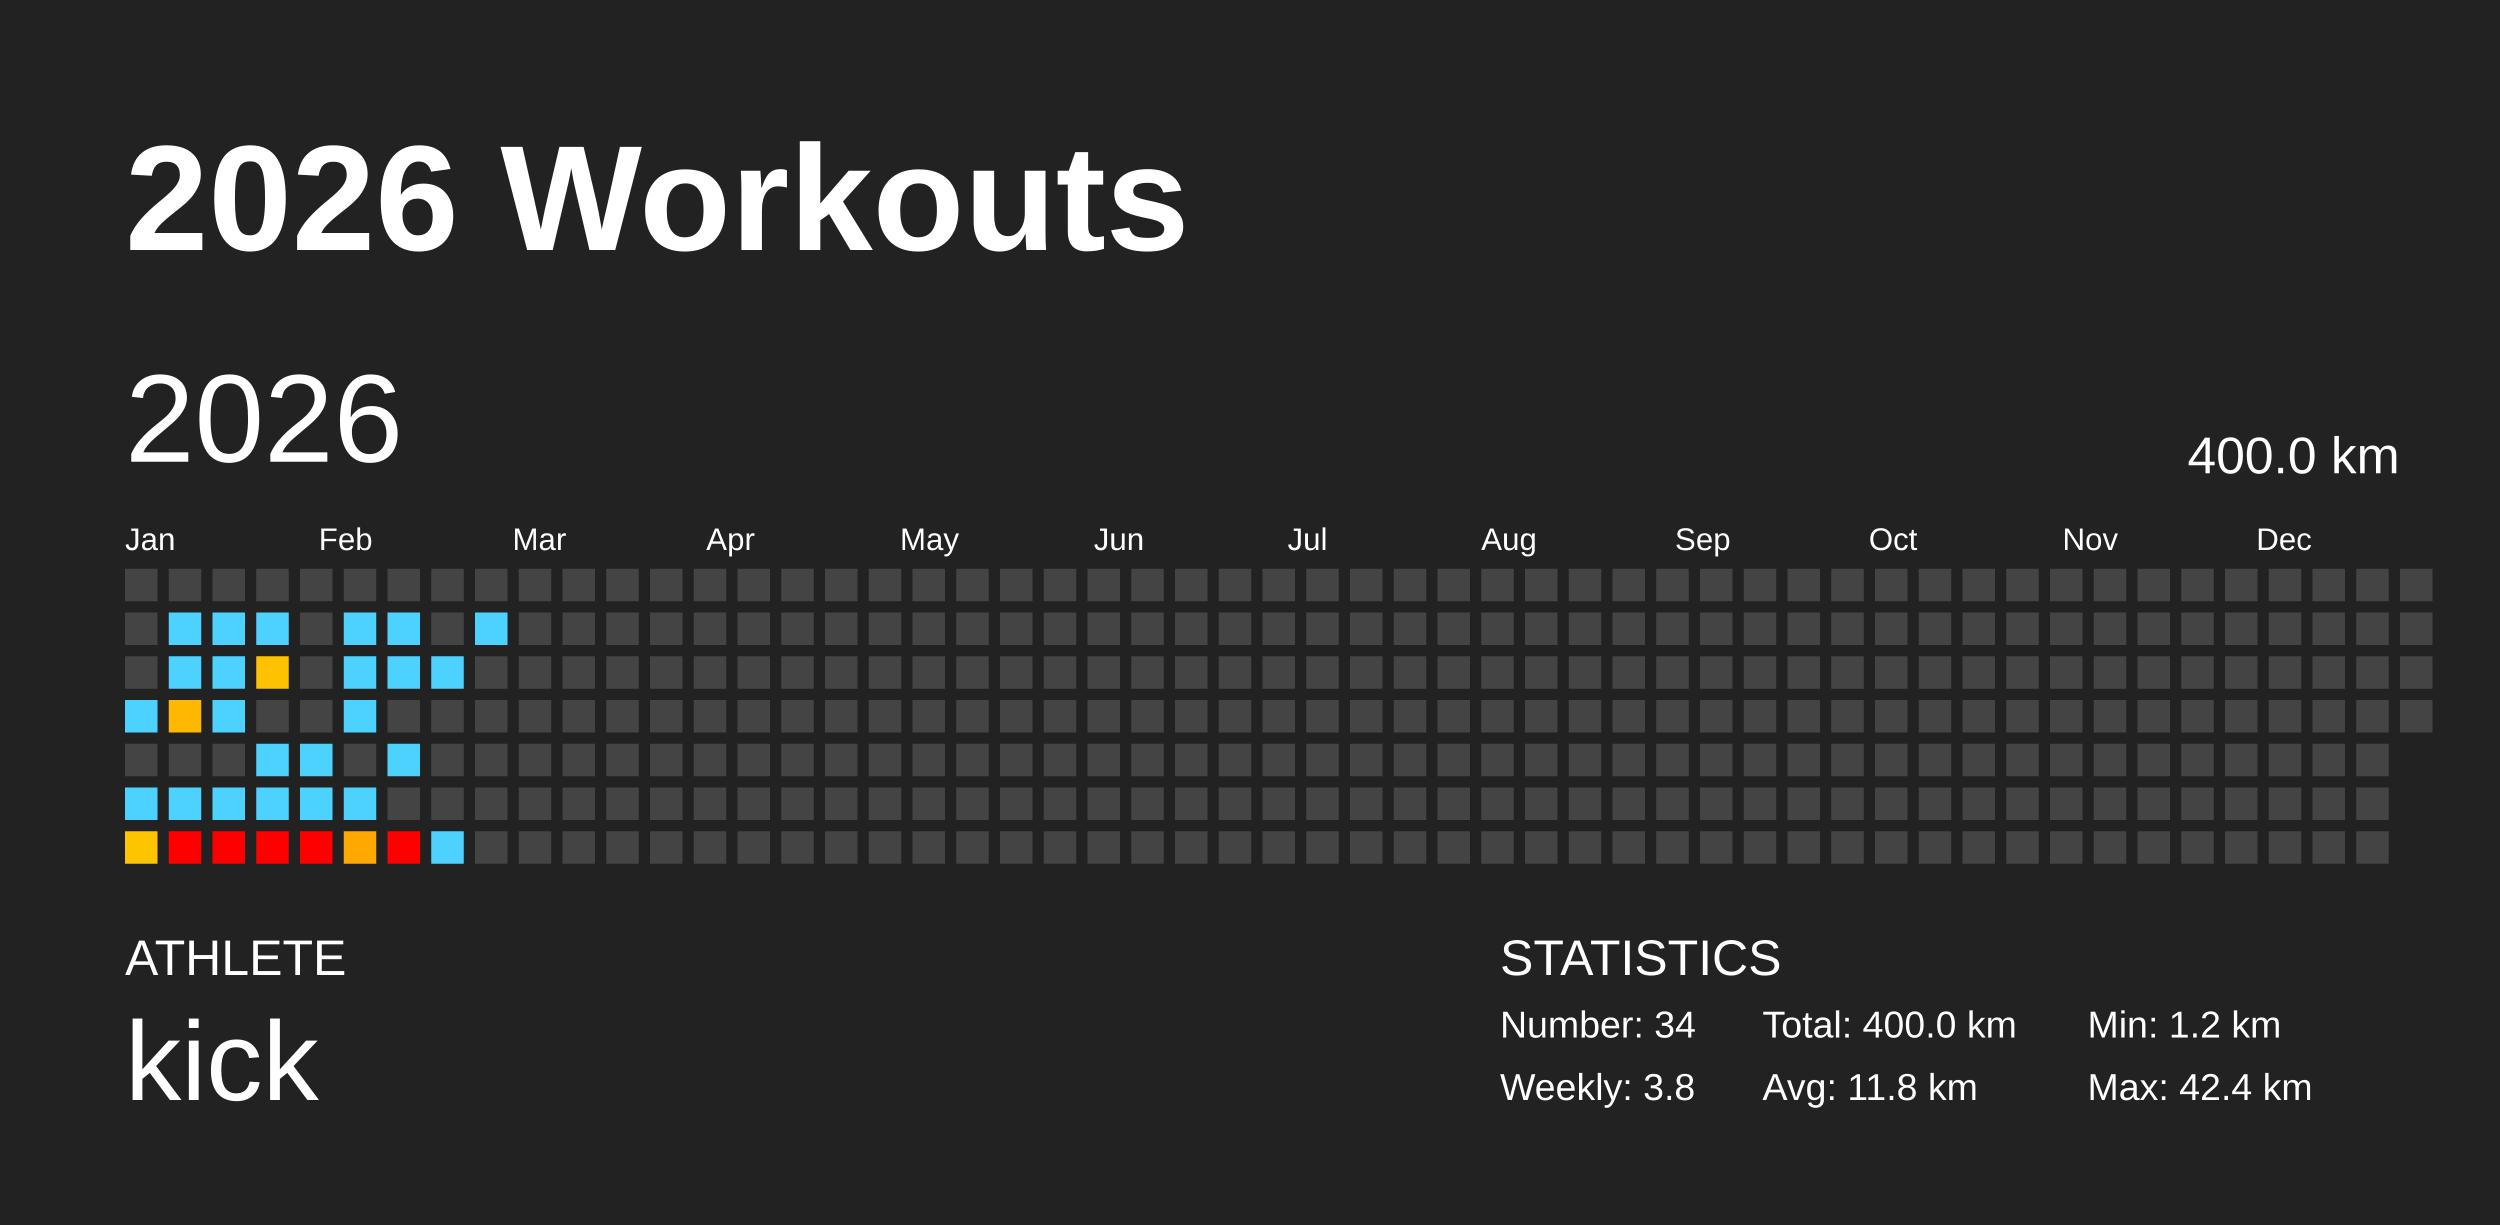
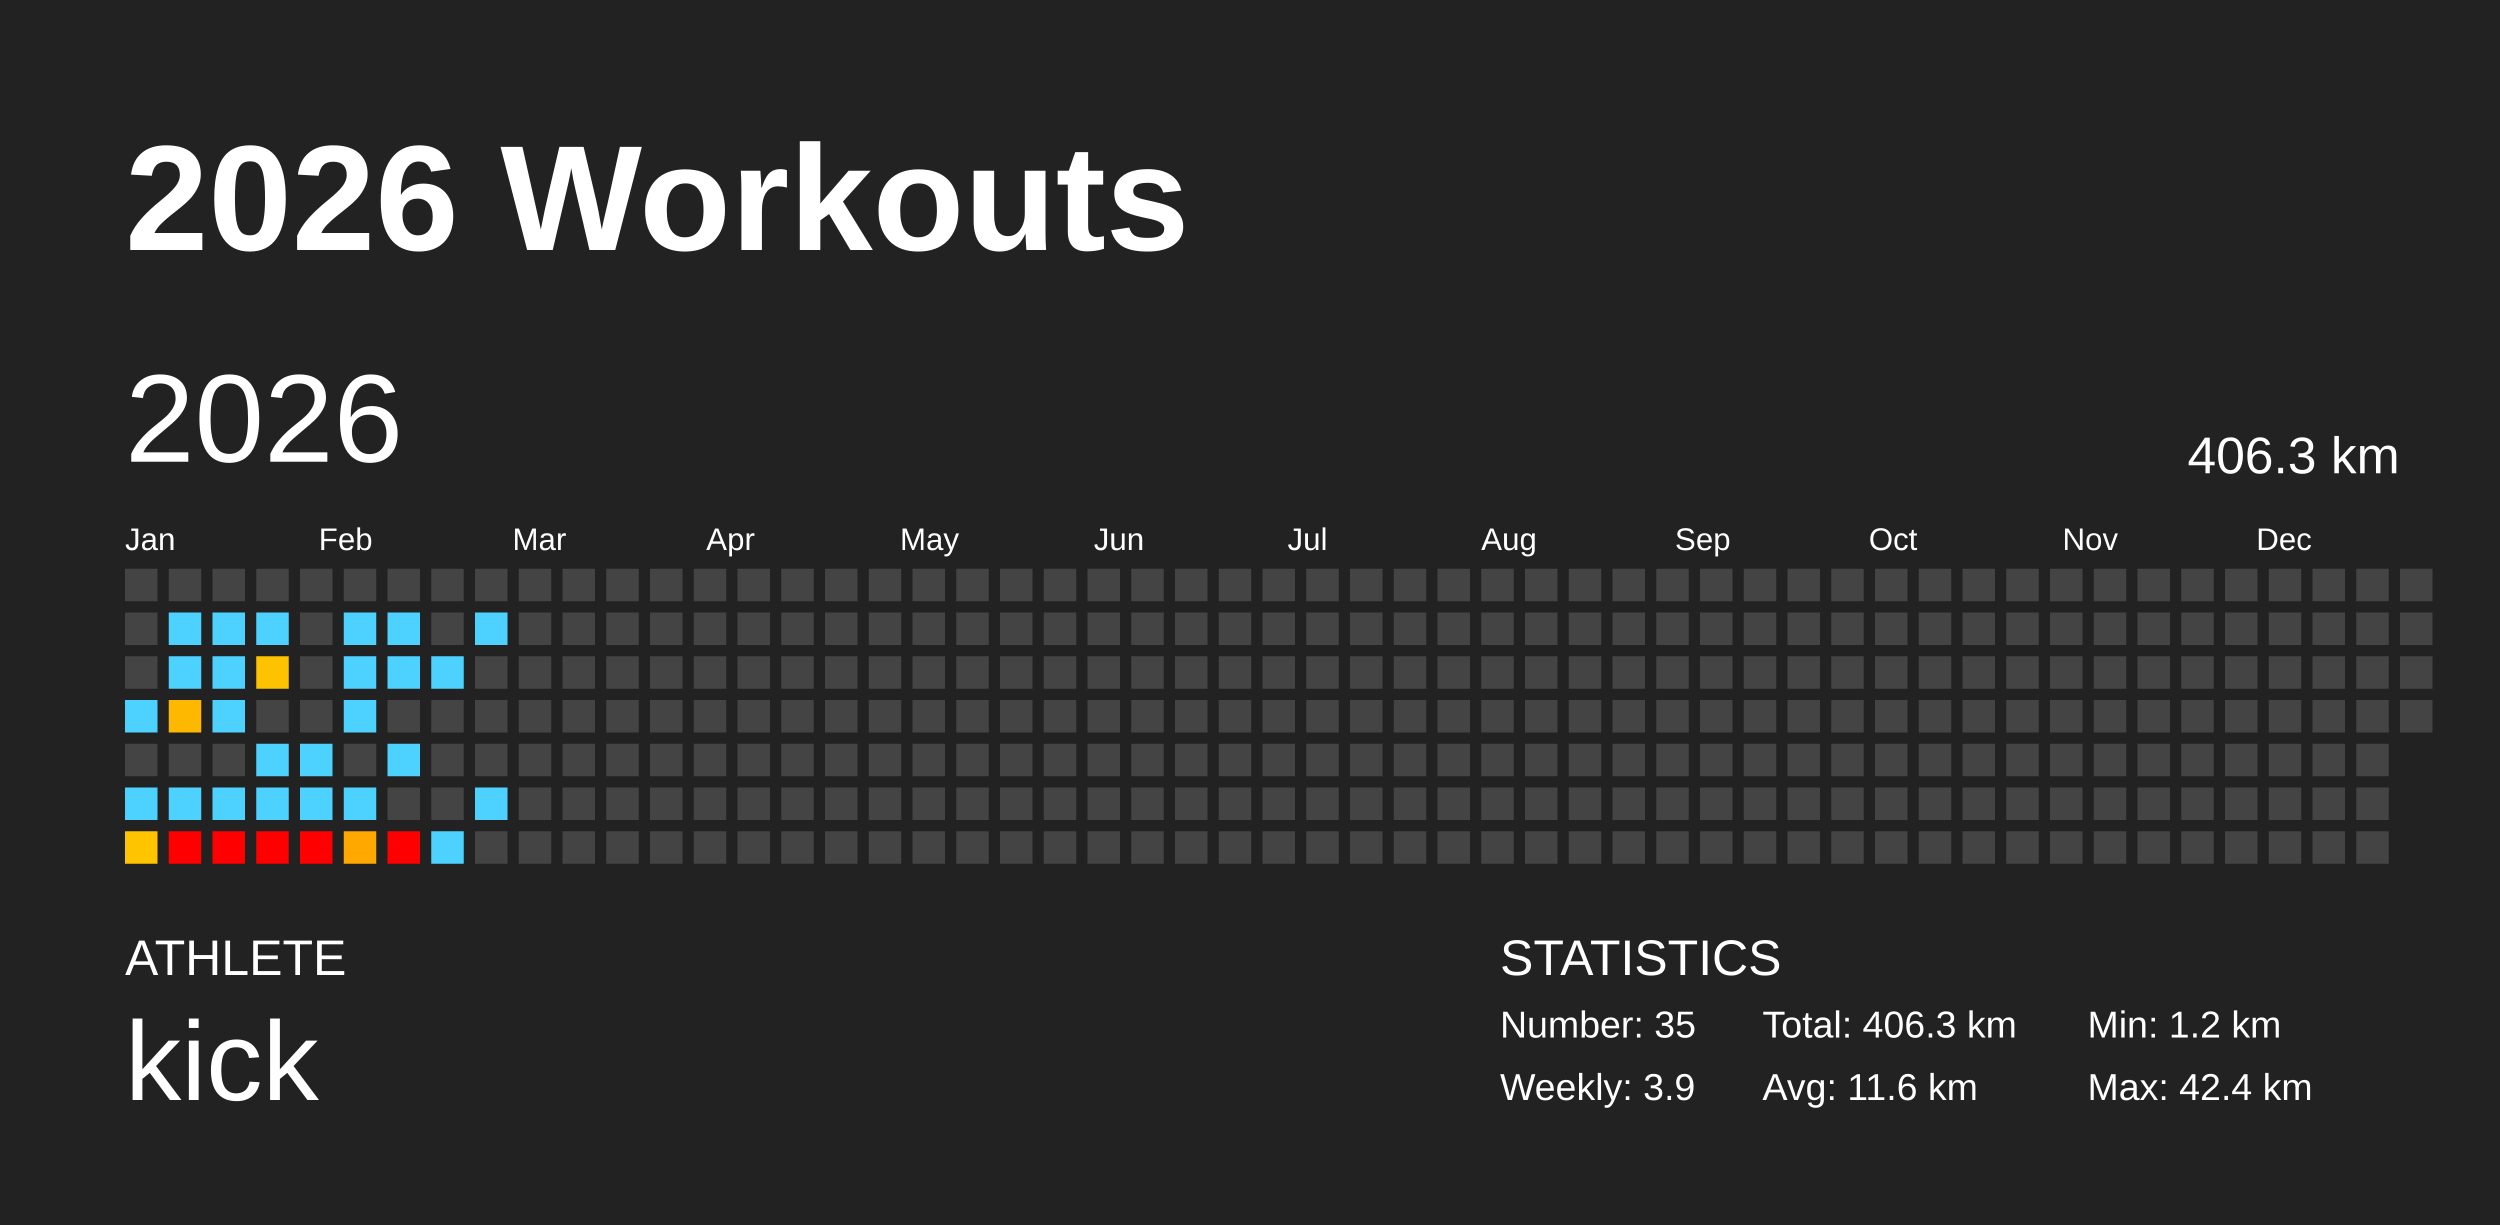
<svg xmlns="http://www.w3.org/2000/svg" baseProfile="full" height="98mm" version="1.1" viewBox="0,0,200,98" width="200mm">
  <defs />
  <rect fill="#222222" height="98" width="200" x="0" y="0" />
  <text fill="#FFFFFF" style="font-size:12px; font-family:Arial; font-weight:bold;" x="10" y="20">2026 Workouts</text>
  <text fill="#FFFFFF" style="font-size:4px; font-family:Arial" x="10" y="78">ATHLETE</text>
  <text fill="#FFFFFF" style="font-size:9px; font-family:Arial" x="10" y="88">kick</text>
  <text fill="#FFFFFF" style="font-size:4px; font-family:Arial" x="120" y="78">STATISTICS</text>
-   <text fill="#FFFFFF" style="font-size:3px; font-family:Arial" x="120" y="83">Number: 34</text>
-   <text fill="#FFFFFF" style="font-size:3px; font-family:Arial" x="120" y="88">Weekly: 3.8</text>
-   <text fill="#FFFFFF" style="font-size:3px; font-family:Arial" x="141" y="83">Total: 400.0 km</text>
-   <text fill="#FFFFFF" style="font-size:3px; font-family:Arial" x="141" y="88">Avg: 11.8 km</text>
+   <text fill="#FFFFFF" style="font-size:3px; font-family:Arial" x="120" y="83">Number: 35</text>
+   <text fill="#FFFFFF" style="font-size:3px; font-family:Arial" x="120" y="88">Weekly: 3.9</text>
+   <text fill="#FFFFFF" style="font-size:3px; font-family:Arial" x="141" y="83">Total: 406.3 km</text>
+   <text fill="#FFFFFF" style="font-size:3px; font-family:Arial" x="141" y="88">Avg: 11.6 km</text>
  <text fill="#FFFFFF" style="font-size:3px; font-family:Arial" x="167" y="83">Min: 1.2 km</text>
  <text fill="#FFFFFF" style="font-size:3px; font-family:Arial" x="167" y="88">Max: 42.4 km</text>
  <text dominant-baseline="hanging" fill="#FFFFFF" style="font-size:10.0px; font-family:Arial;" x="10" y="30">2026</text>
-   <text dominant-baseline="hanging" fill="#FFFFFF" style="font-size:4.125px; font-family:Arial;" x="175" y="35">400.0 km</text>
+   <text dominant-baseline="hanging" fill="#FFFFFF" style="font-size:4.125px; font-family:Arial;" x="175" y="35">406.3 km</text>
  <text fill="#FFFFFF" style="font-size:2.5px; font-family:Arial" x="10.0" y="44">Jan</text>
  <text fill="#FFFFFF" style="font-size:2.5px; font-family:Arial" x="25.5" y="44">Feb</text>
  <text fill="#FFFFFF" style="font-size:2.5px; font-family:Arial" x="41.0" y="44">Mar</text>
  <text fill="#FFFFFF" style="font-size:2.5px; font-family:Arial" x="56.5" y="44">Apr</text>
  <text fill="#FFFFFF" style="font-size:2.5px; font-family:Arial" x="72.0" y="44">May</text>
  <text fill="#FFFFFF" style="font-size:2.5px; font-family:Arial" x="87.5" y="44">Jun</text>
  <text fill="#FFFFFF" style="font-size:2.5px; font-family:Arial" x="103.0" y="44">Jul</text>
  <text fill="#FFFFFF" style="font-size:2.5px; font-family:Arial" x="118.5" y="44">Aug</text>
  <text fill="#FFFFFF" style="font-size:2.5px; font-family:Arial" x="134.0" y="44">Sep</text>
  <text fill="#FFFFFF" style="font-size:2.5px; font-family:Arial" x="149.5" y="44">Oct</text>
  <text fill="#FFFFFF" style="font-size:2.5px; font-family:Arial" x="165.0" y="44">Nov</text>
  <text fill="#FFFFFF" style="font-size:2.5px; font-family:Arial" x="180.5" y="44">Dec</text>
  <rect fill="#444444" height="2.6" width="2.6" x="10.0" y="45.5" />
  <rect fill="#444444" height="2.6" width="2.6" x="10.0" y="49.0" />
  <rect fill="#444444" height="2.6" width="2.6" x="10.0" y="52.5" />
  <rect fill="#4dd2ff" height="2.6" width="2.6" x="10.0" y="56.0" />
  <rect fill="#444444" height="2.6" width="2.6" x="10.0" y="59.5" />
  <rect fill="#4dd2ff" height="2.6" width="2.6" x="10.0" y="63.0" />
  <rect fill="#ffc400" height="2.6" width="2.6" x="10.0" y="66.5" />
  <rect fill="#444444" height="2.6" width="2.6" x="13.5" y="45.5" />
  <rect fill="#4dd2ff" height="2.6" width="2.6" x="13.5" y="49.0" />
  <rect fill="#4dd2ff" height="2.6" width="2.6" x="13.5" y="52.5" />
  <rect fill="#ffb800" height="2.6" width="2.6" x="13.5" y="56.0" />
  <rect fill="#444444" height="2.6" width="2.6" x="13.5" y="59.5" />
  <rect fill="#4dd2ff" height="2.6" width="2.6" x="13.5" y="63.0" />
  <rect fill="red" height="2.6" width="2.6" x="13.5" y="66.5" />
  <rect fill="#444444" height="2.6" width="2.6" x="17.0" y="45.5" />
  <rect fill="#4dd2ff" height="2.6" width="2.6" x="17.0" y="49.0" />
  <rect fill="#4dd2ff" height="2.6" width="2.6" x="17.0" y="52.5" />
  <rect fill="#4dd2ff" height="2.6" width="2.6" x="17.0" y="56.0" />
  <rect fill="#444444" height="2.6" width="2.6" x="17.0" y="59.5" />
  <rect fill="#4dd2ff" height="2.6" width="2.6" x="17.0" y="63.0" />
  <rect fill="red" height="2.6" width="2.6" x="17.0" y="66.5" />
  <rect fill="#444444" height="2.6" width="2.6" x="20.5" y="45.5" />
  <rect fill="#4dd2ff" height="2.6" width="2.6" x="20.5" y="49.0" />
  <rect fill="#ffc200" height="2.6" width="2.6" x="20.5" y="52.5" />
  <rect fill="#444444" height="2.6" width="2.6" x="20.5" y="56.0" />
  <rect fill="#4dd2ff" height="2.6" width="2.6" x="20.5" y="59.5" />
  <rect fill="#4dd2ff" height="2.6" width="2.6" x="20.5" y="63.0" />
  <rect fill="red" height="2.6" width="2.6" x="20.5" y="66.5" />
  <rect fill="#444444" height="2.6" width="2.6" x="24.0" y="45.5" />
  <rect fill="#444444" height="2.6" width="2.6" x="24.0" y="49.0" />
  <rect fill="#444444" height="2.6" width="2.6" x="24.0" y="52.5" />
  <rect fill="#444444" height="2.6" width="2.6" x="24.0" y="56.0" />
  <rect fill="#4dd2ff" height="2.6" width="2.6" x="24.0" y="59.5" />
  <rect fill="#4dd2ff" height="2.6" width="2.6" x="24.0" y="63.0" />
  <rect fill="red" height="2.6" width="2.6" x="24.0" y="66.5" />
  <rect fill="#444444" height="2.6" width="2.6" x="27.5" y="45.5" />
  <rect fill="#4dd2ff" height="2.6" width="2.6" x="27.5" y="49.0" />
  <rect fill="#4dd2ff" height="2.6" width="2.6" x="27.5" y="52.5" />
  <rect fill="#4dd2ff" height="2.6" width="2.6" x="27.5" y="56.0" />
  <rect fill="#444444" height="2.6" width="2.6" x="27.5" y="59.5" />
  <rect fill="#4dd2ff" height="2.6" width="2.6" x="27.5" y="63.0" />
  <rect fill="#ffa800" height="2.6" width="2.6" x="27.5" y="66.5" />
  <rect fill="#444444" height="2.6" width="2.6" x="31.0" y="45.5" />
  <rect fill="#4dd2ff" height="2.6" width="2.6" x="31.0" y="49.0" />
  <rect fill="#4dd2ff" height="2.6" width="2.6" x="31.0" y="52.5" />
  <rect fill="#444444" height="2.6" width="2.6" x="31.0" y="56.0" />
  <rect fill="#4dd2ff" height="2.6" width="2.6" x="31.0" y="59.5" />
  <rect fill="#444444" height="2.6" width="2.6" x="31.0" y="63.0" />
  <rect fill="red" height="2.6" width="2.6" x="31.0" y="66.5" />
  <rect fill="#444444" height="2.6" width="2.6" x="34.5" y="45.5" />
  <rect fill="#444444" height="2.6" width="2.6" x="34.5" y="49.0" />
  <rect fill="#4dd2ff" height="2.6" width="2.6" x="34.5" y="52.5" />
  <rect fill="#444444" height="2.6" width="2.6" x="34.5" y="56.0" />
  <rect fill="#444444" height="2.6" width="2.6" x="34.5" y="59.5" />
  <rect fill="#444444" height="2.6" width="2.6" x="34.5" y="63.0" />
  <rect fill="#4dd2ff" height="2.6" width="2.6" x="34.5" y="66.5" />
  <rect fill="#444444" height="2.6" width="2.6" x="38.0" y="45.5" />
  <rect fill="#4dd2ff" height="2.6" width="2.6" x="38.0" y="49.0" />
  <rect fill="#444444" height="2.6" width="2.6" x="38.0" y="52.5" />
  <rect fill="#444444" height="2.6" width="2.6" x="38.0" y="56.0" />
  <rect fill="#444444" height="2.6" width="2.6" x="38.0" y="59.5" />
-   <rect fill="#444444" height="2.6" width="2.6" x="38.0" y="63.0" />
+   <rect fill="#4dd2ff" height="2.6" width="2.6" x="38.0" y="63.0" />
  <rect fill="#444444" height="2.6" width="2.6" x="38.0" y="66.5" />
  <rect fill="#444444" height="2.6" width="2.6" x="41.5" y="45.5" />
  <rect fill="#444444" height="2.6" width="2.6" x="41.5" y="49.0" />
  <rect fill="#444444" height="2.6" width="2.6" x="41.5" y="52.5" />
  <rect fill="#444444" height="2.6" width="2.6" x="41.5" y="56.0" />
  <rect fill="#444444" height="2.6" width="2.6" x="41.5" y="59.5" />
  <rect fill="#444444" height="2.6" width="2.6" x="41.5" y="63.0" />
  <rect fill="#444444" height="2.6" width="2.6" x="41.5" y="66.5" />
  <rect fill="#444444" height="2.6" width="2.6" x="45.0" y="45.5" />
  <rect fill="#444444" height="2.6" width="2.6" x="45.0" y="49.0" />
  <rect fill="#444444" height="2.6" width="2.6" x="45.0" y="52.5" />
  <rect fill="#444444" height="2.6" width="2.6" x="45.0" y="56.0" />
  <rect fill="#444444" height="2.6" width="2.6" x="45.0" y="59.5" />
  <rect fill="#444444" height="2.6" width="2.6" x="45.0" y="63.0" />
  <rect fill="#444444" height="2.6" width="2.6" x="45.0" y="66.5" />
  <rect fill="#444444" height="2.6" width="2.6" x="48.5" y="45.5" />
  <rect fill="#444444" height="2.6" width="2.6" x="48.5" y="49.0" />
  <rect fill="#444444" height="2.6" width="2.6" x="48.5" y="52.5" />
  <rect fill="#444444" height="2.6" width="2.6" x="48.5" y="56.0" />
  <rect fill="#444444" height="2.6" width="2.6" x="48.5" y="59.5" />
  <rect fill="#444444" height="2.6" width="2.6" x="48.5" y="63.0" />
  <rect fill="#444444" height="2.6" width="2.6" x="48.5" y="66.5" />
  <rect fill="#444444" height="2.6" width="2.6" x="52.0" y="45.5" />
  <rect fill="#444444" height="2.6" width="2.6" x="52.0" y="49.0" />
  <rect fill="#444444" height="2.6" width="2.6" x="52.0" y="52.5" />
  <rect fill="#444444" height="2.6" width="2.6" x="52.0" y="56.0" />
  <rect fill="#444444" height="2.6" width="2.6" x="52.0" y="59.5" />
  <rect fill="#444444" height="2.6" width="2.6" x="52.0" y="63.0" />
  <rect fill="#444444" height="2.6" width="2.6" x="52.0" y="66.5" />
  <rect fill="#444444" height="2.6" width="2.6" x="55.5" y="45.5" />
  <rect fill="#444444" height="2.6" width="2.6" x="55.5" y="49.0" />
  <rect fill="#444444" height="2.6" width="2.6" x="55.5" y="52.5" />
  <rect fill="#444444" height="2.6" width="2.6" x="55.5" y="56.0" />
  <rect fill="#444444" height="2.6" width="2.6" x="55.5" y="59.5" />
  <rect fill="#444444" height="2.6" width="2.6" x="55.5" y="63.0" />
  <rect fill="#444444" height="2.6" width="2.6" x="55.5" y="66.5" />
  <rect fill="#444444" height="2.6" width="2.6" x="59.0" y="45.5" />
  <rect fill="#444444" height="2.6" width="2.6" x="59.0" y="49.0" />
  <rect fill="#444444" height="2.6" width="2.6" x="59.0" y="52.5" />
  <rect fill="#444444" height="2.6" width="2.6" x="59.0" y="56.0" />
  <rect fill="#444444" height="2.6" width="2.6" x="59.0" y="59.5" />
  <rect fill="#444444" height="2.6" width="2.6" x="59.0" y="63.0" />
  <rect fill="#444444" height="2.6" width="2.6" x="59.0" y="66.5" />
  <rect fill="#444444" height="2.6" width="2.6" x="62.5" y="45.5" />
  <rect fill="#444444" height="2.6" width="2.6" x="62.5" y="49.0" />
  <rect fill="#444444" height="2.6" width="2.6" x="62.5" y="52.5" />
  <rect fill="#444444" height="2.6" width="2.6" x="62.5" y="56.0" />
  <rect fill="#444444" height="2.6" width="2.6" x="62.5" y="59.5" />
  <rect fill="#444444" height="2.6" width="2.6" x="62.5" y="63.0" />
  <rect fill="#444444" height="2.6" width="2.6" x="62.5" y="66.5" />
  <rect fill="#444444" height="2.6" width="2.6" x="66.0" y="45.5" />
  <rect fill="#444444" height="2.6" width="2.6" x="66.0" y="49.0" />
  <rect fill="#444444" height="2.6" width="2.6" x="66.0" y="52.5" />
  <rect fill="#444444" height="2.6" width="2.6" x="66.0" y="56.0" />
  <rect fill="#444444" height="2.6" width="2.6" x="66.0" y="59.5" />
  <rect fill="#444444" height="2.6" width="2.6" x="66.0" y="63.0" />
  <rect fill="#444444" height="2.6" width="2.6" x="66.0" y="66.5" />
  <rect fill="#444444" height="2.6" width="2.6" x="69.5" y="45.5" />
  <rect fill="#444444" height="2.6" width="2.6" x="69.5" y="49.0" />
  <rect fill="#444444" height="2.6" width="2.6" x="69.5" y="52.5" />
  <rect fill="#444444" height="2.6" width="2.6" x="69.5" y="56.0" />
  <rect fill="#444444" height="2.6" width="2.6" x="69.5" y="59.5" />
  <rect fill="#444444" height="2.6" width="2.6" x="69.5" y="63.0" />
  <rect fill="#444444" height="2.6" width="2.6" x="69.5" y="66.5" />
  <rect fill="#444444" height="2.6" width="2.6" x="73.0" y="45.5" />
  <rect fill="#444444" height="2.6" width="2.6" x="73.0" y="49.0" />
  <rect fill="#444444" height="2.6" width="2.6" x="73.0" y="52.5" />
  <rect fill="#444444" height="2.6" width="2.6" x="73.0" y="56.0" />
  <rect fill="#444444" height="2.6" width="2.6" x="73.0" y="59.5" />
  <rect fill="#444444" height="2.6" width="2.6" x="73.0" y="63.0" />
  <rect fill="#444444" height="2.6" width="2.6" x="73.0" y="66.5" />
  <rect fill="#444444" height="2.6" width="2.6" x="76.5" y="45.5" />
  <rect fill="#444444" height="2.6" width="2.6" x="76.5" y="49.0" />
  <rect fill="#444444" height="2.6" width="2.6" x="76.5" y="52.5" />
  <rect fill="#444444" height="2.6" width="2.6" x="76.5" y="56.0" />
  <rect fill="#444444" height="2.6" width="2.6" x="76.5" y="59.5" />
  <rect fill="#444444" height="2.6" width="2.6" x="76.5" y="63.0" />
  <rect fill="#444444" height="2.6" width="2.6" x="76.5" y="66.5" />
  <rect fill="#444444" height="2.6" width="2.6" x="80.0" y="45.5" />
  <rect fill="#444444" height="2.6" width="2.6" x="80.0" y="49.0" />
  <rect fill="#444444" height="2.6" width="2.6" x="80.0" y="52.5" />
  <rect fill="#444444" height="2.6" width="2.6" x="80.0" y="56.0" />
  <rect fill="#444444" height="2.6" width="2.6" x="80.0" y="59.5" />
  <rect fill="#444444" height="2.6" width="2.6" x="80.0" y="63.0" />
  <rect fill="#444444" height="2.6" width="2.6" x="80.0" y="66.5" />
  <rect fill="#444444" height="2.6" width="2.6" x="83.5" y="45.5" />
  <rect fill="#444444" height="2.6" width="2.6" x="83.5" y="49.0" />
  <rect fill="#444444" height="2.6" width="2.6" x="83.5" y="52.5" />
  <rect fill="#444444" height="2.6" width="2.6" x="83.5" y="56.0" />
  <rect fill="#444444" height="2.6" width="2.6" x="83.5" y="59.5" />
  <rect fill="#444444" height="2.6" width="2.6" x="83.5" y="63.0" />
  <rect fill="#444444" height="2.6" width="2.6" x="83.5" y="66.5" />
  <rect fill="#444444" height="2.6" width="2.6" x="87.0" y="45.5" />
  <rect fill="#444444" height="2.6" width="2.6" x="87.0" y="49.0" />
  <rect fill="#444444" height="2.6" width="2.6" x="87.0" y="52.5" />
  <rect fill="#444444" height="2.6" width="2.6" x="87.0" y="56.0" />
  <rect fill="#444444" height="2.6" width="2.6" x="87.0" y="59.5" />
  <rect fill="#444444" height="2.6" width="2.6" x="87.0" y="63.0" />
  <rect fill="#444444" height="2.6" width="2.6" x="87.0" y="66.5" />
  <rect fill="#444444" height="2.6" width="2.6" x="90.5" y="45.5" />
  <rect fill="#444444" height="2.6" width="2.6" x="90.5" y="49.0" />
  <rect fill="#444444" height="2.6" width="2.6" x="90.5" y="52.5" />
  <rect fill="#444444" height="2.6" width="2.6" x="90.5" y="56.0" />
  <rect fill="#444444" height="2.6" width="2.6" x="90.5" y="59.5" />
  <rect fill="#444444" height="2.6" width="2.6" x="90.5" y="63.0" />
  <rect fill="#444444" height="2.6" width="2.6" x="90.5" y="66.5" />
  <rect fill="#444444" height="2.6" width="2.6" x="94.0" y="45.5" />
  <rect fill="#444444" height="2.6" width="2.6" x="94.0" y="49.0" />
  <rect fill="#444444" height="2.6" width="2.6" x="94.0" y="52.5" />
  <rect fill="#444444" height="2.6" width="2.6" x="94.0" y="56.0" />
  <rect fill="#444444" height="2.6" width="2.6" x="94.0" y="59.5" />
  <rect fill="#444444" height="2.6" width="2.6" x="94.0" y="63.0" />
  <rect fill="#444444" height="2.6" width="2.6" x="94.0" y="66.5" />
  <rect fill="#444444" height="2.6" width="2.6" x="97.5" y="45.5" />
  <rect fill="#444444" height="2.6" width="2.6" x="97.5" y="49.0" />
  <rect fill="#444444" height="2.6" width="2.6" x="97.5" y="52.5" />
  <rect fill="#444444" height="2.6" width="2.6" x="97.5" y="56.0" />
  <rect fill="#444444" height="2.6" width="2.6" x="97.5" y="59.5" />
  <rect fill="#444444" height="2.6" width="2.6" x="97.5" y="63.0" />
  <rect fill="#444444" height="2.6" width="2.6" x="97.5" y="66.5" />
  <rect fill="#444444" height="2.6" width="2.6" x="101.0" y="45.5" />
  <rect fill="#444444" height="2.6" width="2.6" x="101.0" y="49.0" />
  <rect fill="#444444" height="2.6" width="2.6" x="101.0" y="52.5" />
  <rect fill="#444444" height="2.6" width="2.6" x="101.0" y="56.0" />
  <rect fill="#444444" height="2.6" width="2.6" x="101.0" y="59.5" />
  <rect fill="#444444" height="2.6" width="2.6" x="101.0" y="63.0" />
  <rect fill="#444444" height="2.6" width="2.6" x="101.0" y="66.5" />
  <rect fill="#444444" height="2.6" width="2.6" x="104.5" y="45.5" />
  <rect fill="#444444" height="2.6" width="2.6" x="104.5" y="49.0" />
  <rect fill="#444444" height="2.6" width="2.6" x="104.5" y="52.5" />
  <rect fill="#444444" height="2.6" width="2.6" x="104.5" y="56.0" />
  <rect fill="#444444" height="2.6" width="2.6" x="104.5" y="59.5" />
  <rect fill="#444444" height="2.6" width="2.6" x="104.5" y="63.0" />
  <rect fill="#444444" height="2.6" width="2.6" x="104.5" y="66.5" />
  <rect fill="#444444" height="2.6" width="2.6" x="108.0" y="45.5" />
  <rect fill="#444444" height="2.6" width="2.6" x="108.0" y="49.0" />
  <rect fill="#444444" height="2.6" width="2.6" x="108.0" y="52.5" />
  <rect fill="#444444" height="2.6" width="2.6" x="108.0" y="56.0" />
  <rect fill="#444444" height="2.6" width="2.6" x="108.0" y="59.5" />
  <rect fill="#444444" height="2.6" width="2.6" x="108.0" y="63.0" />
  <rect fill="#444444" height="2.6" width="2.6" x="108.0" y="66.5" />
  <rect fill="#444444" height="2.6" width="2.6" x="111.5" y="45.5" />
  <rect fill="#444444" height="2.6" width="2.6" x="111.5" y="49.0" />
  <rect fill="#444444" height="2.6" width="2.6" x="111.5" y="52.5" />
  <rect fill="#444444" height="2.6" width="2.6" x="111.5" y="56.0" />
  <rect fill="#444444" height="2.6" width="2.6" x="111.5" y="59.5" />
  <rect fill="#444444" height="2.6" width="2.6" x="111.5" y="63.0" />
  <rect fill="#444444" height="2.6" width="2.6" x="111.5" y="66.5" />
  <rect fill="#444444" height="2.6" width="2.6" x="115.0" y="45.5" />
  <rect fill="#444444" height="2.6" width="2.6" x="115.0" y="49.0" />
  <rect fill="#444444" height="2.6" width="2.6" x="115.0" y="52.5" />
  <rect fill="#444444" height="2.6" width="2.6" x="115.0" y="56.0" />
  <rect fill="#444444" height="2.6" width="2.6" x="115.0" y="59.5" />
  <rect fill="#444444" height="2.6" width="2.6" x="115.0" y="63.0" />
  <rect fill="#444444" height="2.6" width="2.6" x="115.0" y="66.5" />
  <rect fill="#444444" height="2.6" width="2.6" x="118.5" y="45.5" />
  <rect fill="#444444" height="2.6" width="2.6" x="118.5" y="49.0" />
  <rect fill="#444444" height="2.6" width="2.6" x="118.5" y="52.5" />
  <rect fill="#444444" height="2.6" width="2.6" x="118.5" y="56.0" />
  <rect fill="#444444" height="2.6" width="2.6" x="118.5" y="59.5" />
  <rect fill="#444444" height="2.6" width="2.6" x="118.5" y="63.0" />
  <rect fill="#444444" height="2.6" width="2.6" x="118.5" y="66.5" />
  <rect fill="#444444" height="2.6" width="2.6" x="122.0" y="45.5" />
  <rect fill="#444444" height="2.6" width="2.6" x="122.0" y="49.0" />
  <rect fill="#444444" height="2.6" width="2.6" x="122.0" y="52.5" />
  <rect fill="#444444" height="2.6" width="2.6" x="122.0" y="56.0" />
  <rect fill="#444444" height="2.6" width="2.6" x="122.0" y="59.5" />
  <rect fill="#444444" height="2.6" width="2.6" x="122.0" y="63.0" />
  <rect fill="#444444" height="2.6" width="2.6" x="122.0" y="66.5" />
  <rect fill="#444444" height="2.6" width="2.6" x="125.5" y="45.5" />
  <rect fill="#444444" height="2.6" width="2.6" x="125.5" y="49.0" />
  <rect fill="#444444" height="2.6" width="2.6" x="125.5" y="52.5" />
  <rect fill="#444444" height="2.6" width="2.6" x="125.5" y="56.0" />
  <rect fill="#444444" height="2.6" width="2.6" x="125.5" y="59.5" />
  <rect fill="#444444" height="2.6" width="2.6" x="125.5" y="63.0" />
  <rect fill="#444444" height="2.6" width="2.6" x="125.5" y="66.5" />
  <rect fill="#444444" height="2.6" width="2.6" x="129.0" y="45.5" />
  <rect fill="#444444" height="2.6" width="2.6" x="129.0" y="49.0" />
  <rect fill="#444444" height="2.6" width="2.6" x="129.0" y="52.5" />
  <rect fill="#444444" height="2.6" width="2.6" x="129.0" y="56.0" />
  <rect fill="#444444" height="2.6" width="2.6" x="129.0" y="59.5" />
  <rect fill="#444444" height="2.6" width="2.6" x="129.0" y="63.0" />
  <rect fill="#444444" height="2.6" width="2.6" x="129.0" y="66.5" />
  <rect fill="#444444" height="2.6" width="2.6" x="132.5" y="45.5" />
  <rect fill="#444444" height="2.6" width="2.6" x="132.5" y="49.0" />
  <rect fill="#444444" height="2.6" width="2.6" x="132.5" y="52.5" />
  <rect fill="#444444" height="2.6" width="2.6" x="132.5" y="56.0" />
  <rect fill="#444444" height="2.6" width="2.6" x="132.5" y="59.5" />
  <rect fill="#444444" height="2.6" width="2.6" x="132.5" y="63.0" />
  <rect fill="#444444" height="2.6" width="2.6" x="132.5" y="66.5" />
  <rect fill="#444444" height="2.6" width="2.6" x="136.0" y="45.5" />
  <rect fill="#444444" height="2.6" width="2.6" x="136.0" y="49.0" />
  <rect fill="#444444" height="2.6" width="2.6" x="136.0" y="52.5" />
  <rect fill="#444444" height="2.6" width="2.6" x="136.0" y="56.0" />
  <rect fill="#444444" height="2.6" width="2.6" x="136.0" y="59.5" />
  <rect fill="#444444" height="2.6" width="2.6" x="136.0" y="63.0" />
  <rect fill="#444444" height="2.6" width="2.6" x="136.0" y="66.5" />
  <rect fill="#444444" height="2.6" width="2.6" x="139.5" y="45.5" />
  <rect fill="#444444" height="2.6" width="2.6" x="139.5" y="49.0" />
  <rect fill="#444444" height="2.6" width="2.6" x="139.5" y="52.5" />
  <rect fill="#444444" height="2.6" width="2.6" x="139.5" y="56.0" />
  <rect fill="#444444" height="2.6" width="2.6" x="139.5" y="59.5" />
  <rect fill="#444444" height="2.6" width="2.6" x="139.5" y="63.0" />
  <rect fill="#444444" height="2.6" width="2.6" x="139.5" y="66.5" />
  <rect fill="#444444" height="2.6" width="2.6" x="143.0" y="45.5" />
  <rect fill="#444444" height="2.6" width="2.6" x="143.0" y="49.0" />
  <rect fill="#444444" height="2.6" width="2.6" x="143.0" y="52.5" />
  <rect fill="#444444" height="2.6" width="2.6" x="143.0" y="56.0" />
  <rect fill="#444444" height="2.6" width="2.6" x="143.0" y="59.5" />
  <rect fill="#444444" height="2.6" width="2.6" x="143.0" y="63.0" />
  <rect fill="#444444" height="2.6" width="2.6" x="143.0" y="66.5" />
  <rect fill="#444444" height="2.6" width="2.6" x="146.5" y="45.5" />
  <rect fill="#444444" height="2.6" width="2.6" x="146.5" y="49.0" />
  <rect fill="#444444" height="2.6" width="2.6" x="146.5" y="52.5" />
  <rect fill="#444444" height="2.6" width="2.6" x="146.5" y="56.0" />
  <rect fill="#444444" height="2.6" width="2.6" x="146.5" y="59.5" />
  <rect fill="#444444" height="2.6" width="2.6" x="146.5" y="63.0" />
  <rect fill="#444444" height="2.6" width="2.6" x="146.5" y="66.5" />
  <rect fill="#444444" height="2.6" width="2.6" x="150.0" y="45.5" />
  <rect fill="#444444" height="2.6" width="2.6" x="150.0" y="49.0" />
  <rect fill="#444444" height="2.6" width="2.6" x="150.0" y="52.5" />
  <rect fill="#444444" height="2.6" width="2.6" x="150.0" y="56.0" />
  <rect fill="#444444" height="2.6" width="2.6" x="150.0" y="59.5" />
  <rect fill="#444444" height="2.6" width="2.6" x="150.0" y="63.0" />
  <rect fill="#444444" height="2.6" width="2.6" x="150.0" y="66.5" />
  <rect fill="#444444" height="2.6" width="2.6" x="153.5" y="45.5" />
  <rect fill="#444444" height="2.6" width="2.6" x="153.5" y="49.0" />
  <rect fill="#444444" height="2.6" width="2.6" x="153.5" y="52.5" />
  <rect fill="#444444" height="2.6" width="2.6" x="153.5" y="56.0" />
  <rect fill="#444444" height="2.6" width="2.6" x="153.5" y="59.5" />
  <rect fill="#444444" height="2.6" width="2.6" x="153.5" y="63.0" />
  <rect fill="#444444" height="2.6" width="2.6" x="153.5" y="66.5" />
  <rect fill="#444444" height="2.6" width="2.6" x="157.0" y="45.5" />
  <rect fill="#444444" height="2.6" width="2.6" x="157.0" y="49.0" />
  <rect fill="#444444" height="2.6" width="2.6" x="157.0" y="52.5" />
  <rect fill="#444444" height="2.6" width="2.6" x="157.0" y="56.0" />
  <rect fill="#444444" height="2.6" width="2.6" x="157.0" y="59.5" />
  <rect fill="#444444" height="2.6" width="2.6" x="157.0" y="63.0" />
  <rect fill="#444444" height="2.6" width="2.6" x="157.0" y="66.5" />
  <rect fill="#444444" height="2.6" width="2.6" x="160.5" y="45.5" />
  <rect fill="#444444" height="2.6" width="2.6" x="160.5" y="49.0" />
  <rect fill="#444444" height="2.6" width="2.6" x="160.5" y="52.5" />
  <rect fill="#444444" height="2.6" width="2.6" x="160.5" y="56.0" />
  <rect fill="#444444" height="2.6" width="2.6" x="160.5" y="59.5" />
  <rect fill="#444444" height="2.6" width="2.6" x="160.5" y="63.0" />
  <rect fill="#444444" height="2.6" width="2.6" x="160.5" y="66.5" />
  <rect fill="#444444" height="2.6" width="2.6" x="164.0" y="45.5" />
  <rect fill="#444444" height="2.6" width="2.6" x="164.0" y="49.0" />
  <rect fill="#444444" height="2.6" width="2.6" x="164.0" y="52.5" />
  <rect fill="#444444" height="2.6" width="2.6" x="164.0" y="56.0" />
  <rect fill="#444444" height="2.6" width="2.6" x="164.0" y="59.5" />
  <rect fill="#444444" height="2.6" width="2.6" x="164.0" y="63.0" />
  <rect fill="#444444" height="2.6" width="2.6" x="164.0" y="66.5" />
  <rect fill="#444444" height="2.6" width="2.6" x="167.5" y="45.5" />
  <rect fill="#444444" height="2.6" width="2.6" x="167.5" y="49.0" />
  <rect fill="#444444" height="2.6" width="2.6" x="167.5" y="52.5" />
  <rect fill="#444444" height="2.6" width="2.6" x="167.5" y="56.0" />
  <rect fill="#444444" height="2.6" width="2.6" x="167.5" y="59.5" />
  <rect fill="#444444" height="2.6" width="2.6" x="167.5" y="63.0" />
  <rect fill="#444444" height="2.6" width="2.6" x="167.5" y="66.5" />
  <rect fill="#444444" height="2.6" width="2.6" x="171.0" y="45.5" />
  <rect fill="#444444" height="2.6" width="2.6" x="171.0" y="49.0" />
  <rect fill="#444444" height="2.6" width="2.6" x="171.0" y="52.5" />
  <rect fill="#444444" height="2.6" width="2.6" x="171.0" y="56.0" />
  <rect fill="#444444" height="2.6" width="2.6" x="171.0" y="59.5" />
  <rect fill="#444444" height="2.6" width="2.6" x="171.0" y="63.0" />
  <rect fill="#444444" height="2.6" width="2.6" x="171.0" y="66.5" />
  <rect fill="#444444" height="2.6" width="2.6" x="174.5" y="45.5" />
  <rect fill="#444444" height="2.6" width="2.6" x="174.5" y="49.0" />
  <rect fill="#444444" height="2.6" width="2.6" x="174.5" y="52.5" />
  <rect fill="#444444" height="2.6" width="2.6" x="174.5" y="56.0" />
  <rect fill="#444444" height="2.6" width="2.6" x="174.5" y="59.5" />
  <rect fill="#444444" height="2.6" width="2.6" x="174.5" y="63.0" />
  <rect fill="#444444" height="2.6" width="2.6" x="174.5" y="66.5" />
  <rect fill="#444444" height="2.6" width="2.6" x="178.0" y="45.5" />
  <rect fill="#444444" height="2.6" width="2.6" x="178.0" y="49.0" />
  <rect fill="#444444" height="2.6" width="2.6" x="178.0" y="52.5" />
  <rect fill="#444444" height="2.6" width="2.6" x="178.0" y="56.0" />
  <rect fill="#444444" height="2.6" width="2.6" x="178.0" y="59.5" />
  <rect fill="#444444" height="2.6" width="2.6" x="178.0" y="63.0" />
  <rect fill="#444444" height="2.6" width="2.6" x="178.0" y="66.5" />
  <rect fill="#444444" height="2.6" width="2.6" x="181.5" y="45.5" />
  <rect fill="#444444" height="2.6" width="2.6" x="181.5" y="49.0" />
  <rect fill="#444444" height="2.6" width="2.6" x="181.5" y="52.5" />
  <rect fill="#444444" height="2.6" width="2.6" x="181.5" y="56.0" />
  <rect fill="#444444" height="2.6" width="2.6" x="181.5" y="59.5" />
  <rect fill="#444444" height="2.6" width="2.6" x="181.5" y="63.0" />
  <rect fill="#444444" height="2.6" width="2.6" x="181.5" y="66.5" />
  <rect fill="#444444" height="2.6" width="2.6" x="185.0" y="45.5" />
  <rect fill="#444444" height="2.6" width="2.6" x="185.0" y="49.0" />
  <rect fill="#444444" height="2.6" width="2.6" x="185.0" y="52.5" />
  <rect fill="#444444" height="2.6" width="2.6" x="185.0" y="56.0" />
  <rect fill="#444444" height="2.6" width="2.6" x="185.0" y="59.5" />
  <rect fill="#444444" height="2.6" width="2.6" x="185.0" y="63.0" />
  <rect fill="#444444" height="2.6" width="2.6" x="185.0" y="66.5" />
  <rect fill="#444444" height="2.6" width="2.6" x="188.5" y="45.5" />
  <rect fill="#444444" height="2.6" width="2.6" x="188.5" y="49.0" />
  <rect fill="#444444" height="2.6" width="2.6" x="188.5" y="52.5" />
  <rect fill="#444444" height="2.6" width="2.6" x="188.5" y="56.0" />
  <rect fill="#444444" height="2.6" width="2.6" x="188.5" y="59.5" />
  <rect fill="#444444" height="2.6" width="2.6" x="188.5" y="63.0" />
  <rect fill="#444444" height="2.6" width="2.6" x="188.5" y="66.5" />
  <rect fill="#444444" height="2.6" width="2.6" x="192.0" y="45.5" />
  <rect fill="#444444" height="2.6" width="2.6" x="192.0" y="49.0" />
  <rect fill="#444444" height="2.6" width="2.6" x="192.0" y="52.5" />
  <rect fill="#444444" height="2.6" width="2.6" x="192.0" y="56.0" />
</svg>
